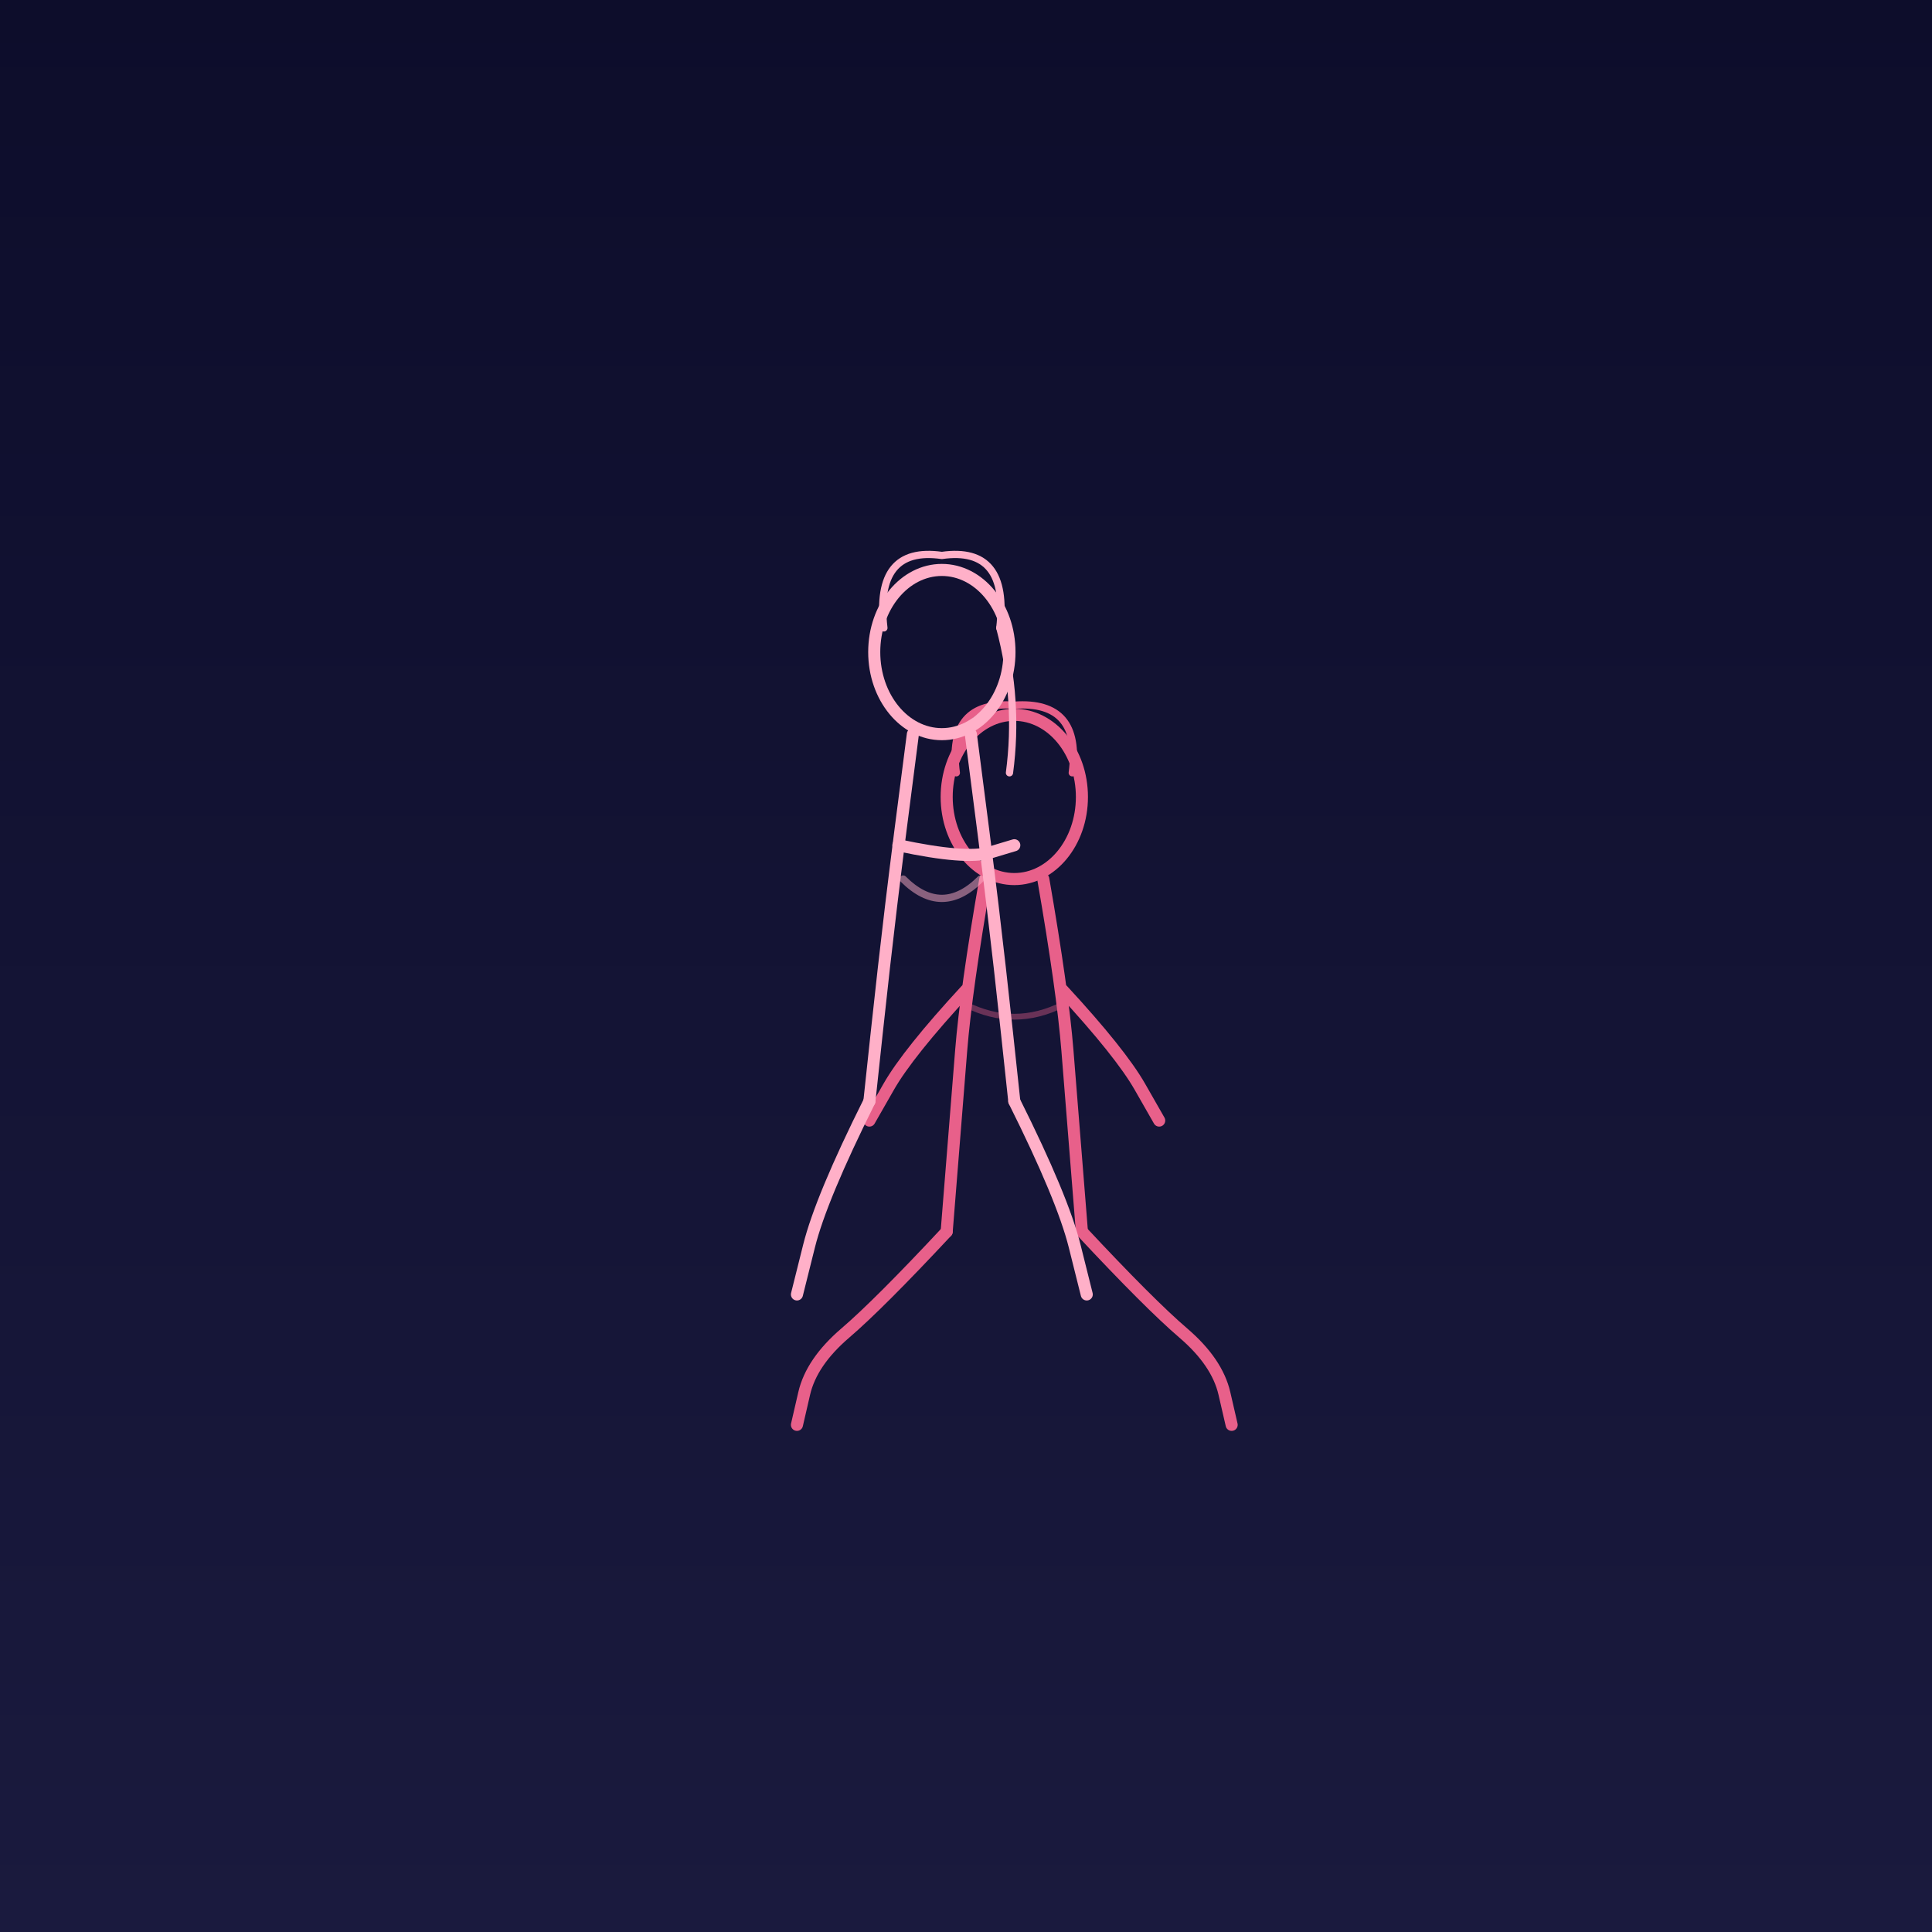
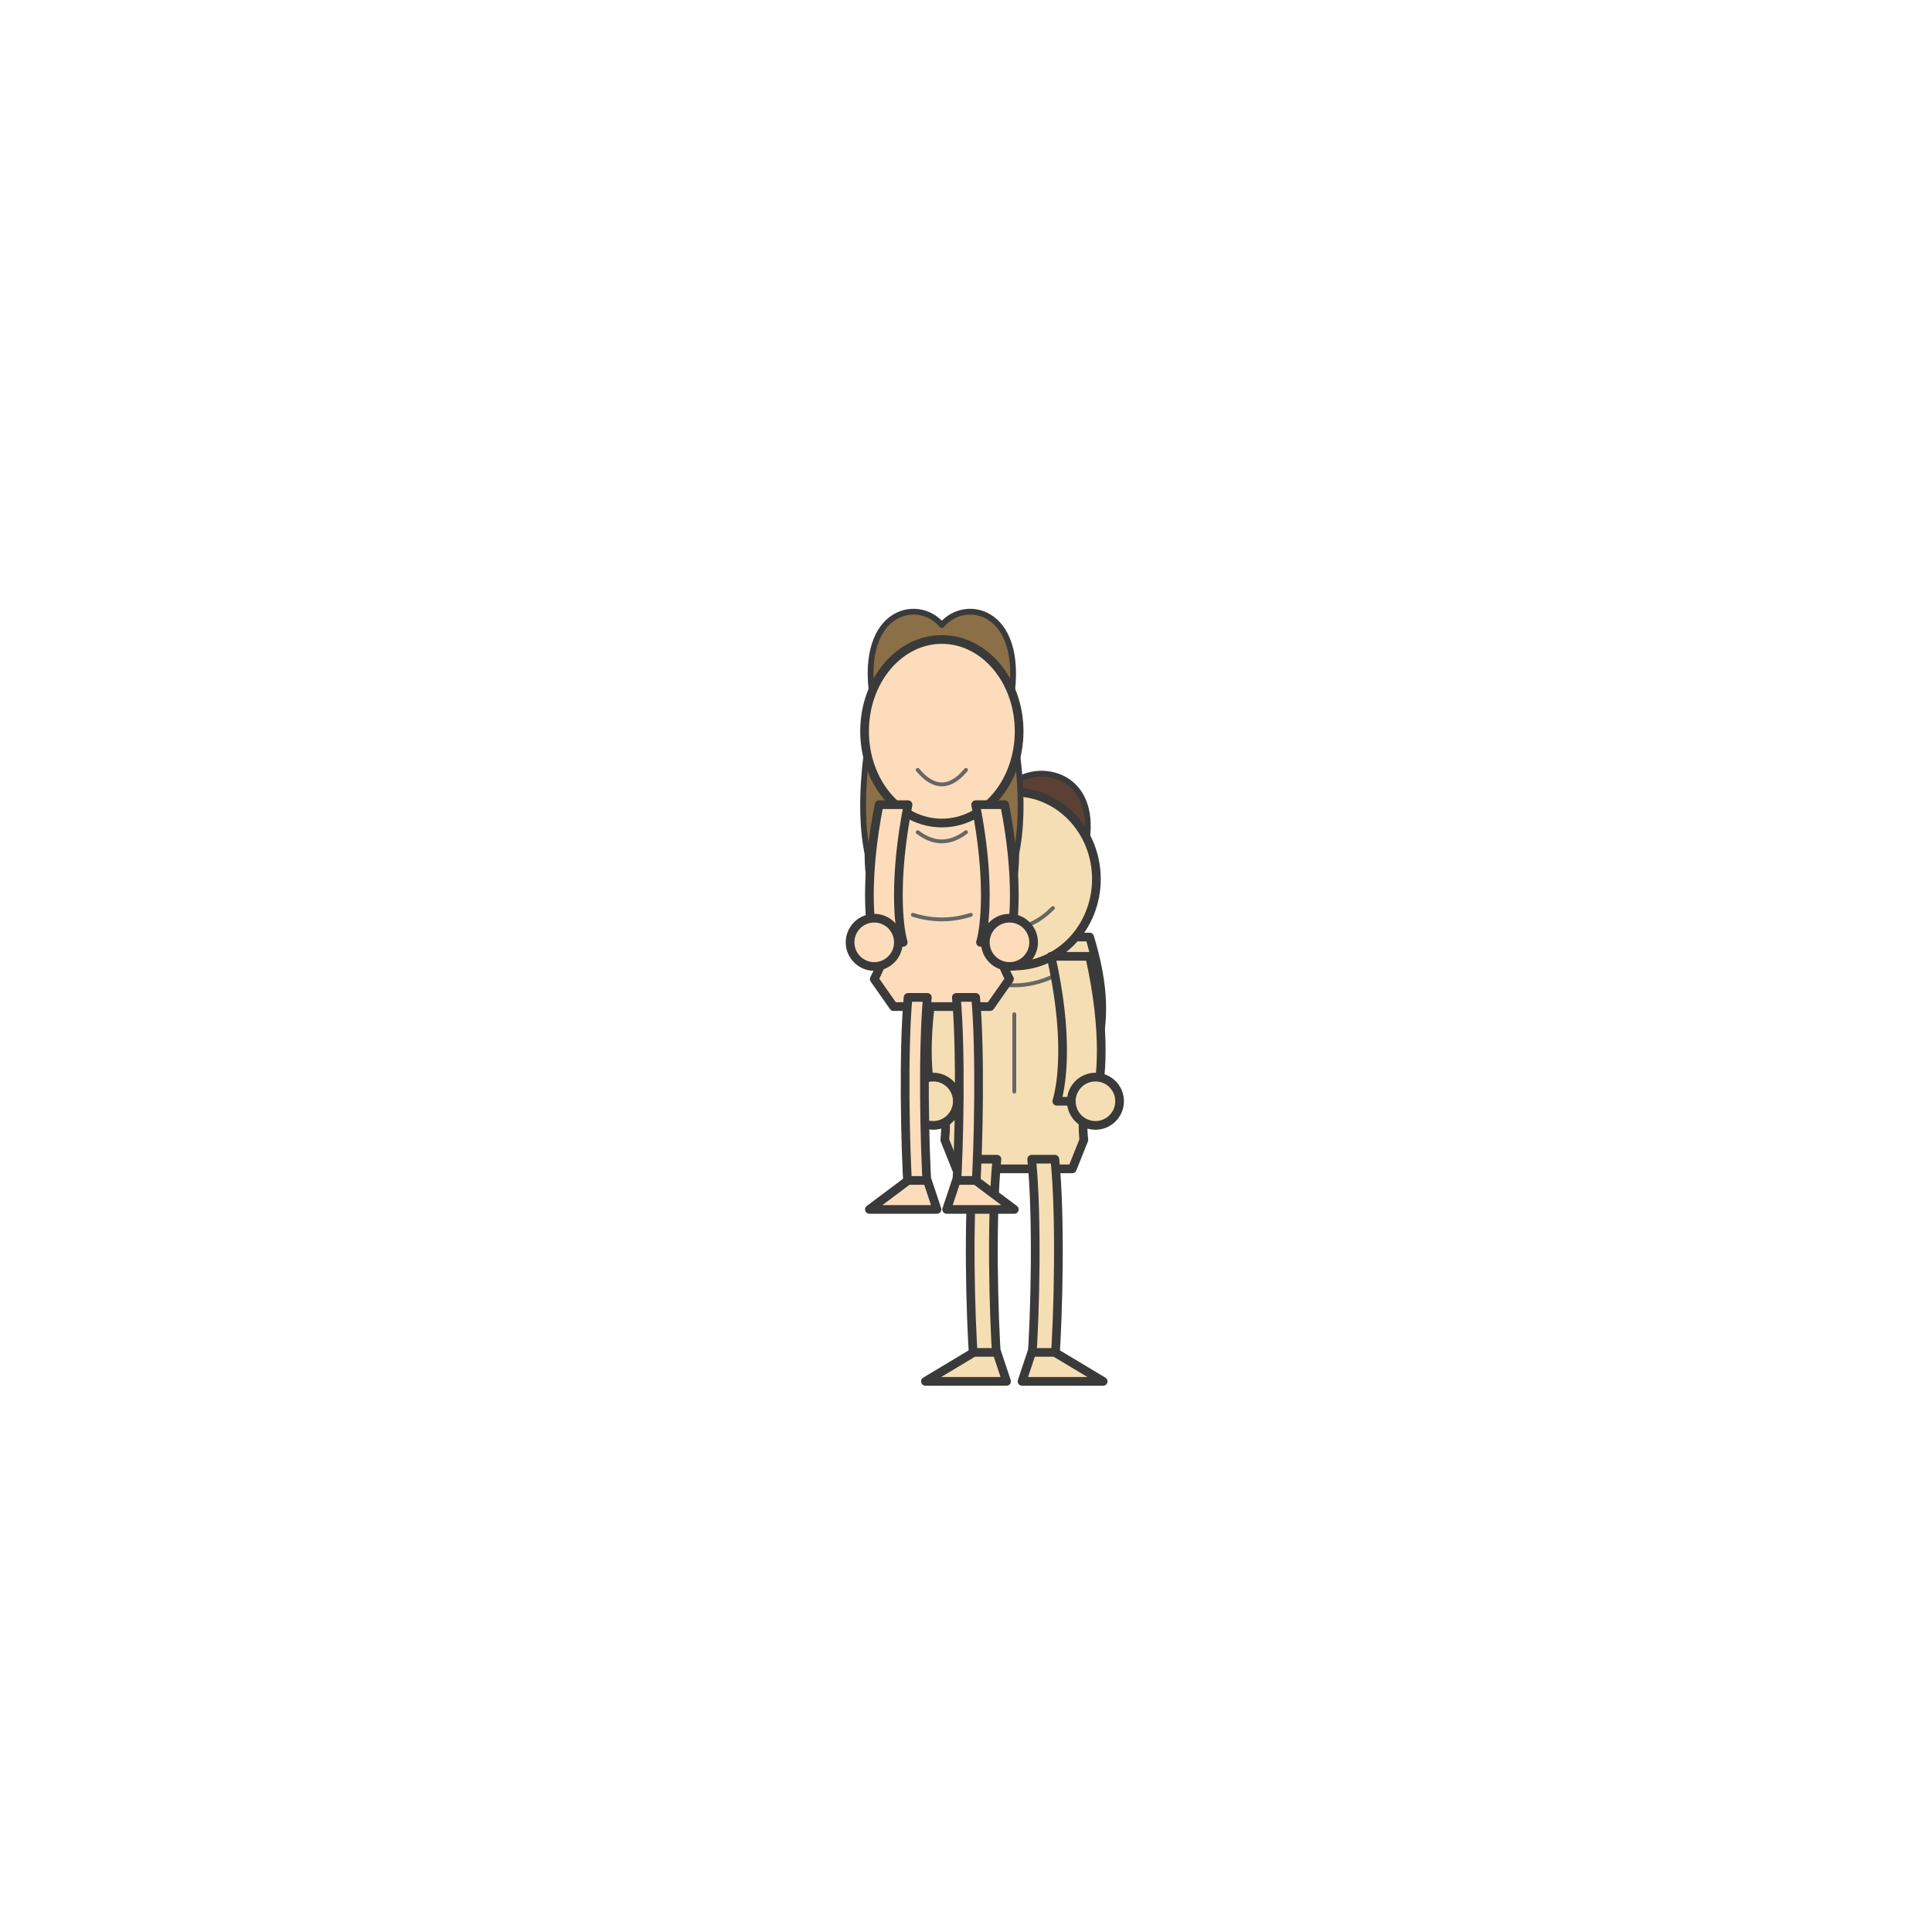
<svg xmlns="http://www.w3.org/2000/svg" viewBox="0 0 400 400" width="400" height="400">
-   <defs>
-     <linearGradient id="bg" x1="0" y1="0" x2="0" y2="1">
-       <stop offset="0%" stop-color="#0d0d2b" />
-       <stop offset="100%" stop-color="#1a1a3e" />
-     </linearGradient>
-   </defs>
-   <rect width="400" height="400" fill="url(#bg)" />
-   <ellipse cx="210" cy="165" rx="14" ry="17" fill="none" stroke="#E8608A" stroke-width="2.5" stroke-linecap="round" />
-   <path d="M198,160 Q196,145 210,146 Q224,145 222,160" fill="none" stroke="#E8608A" stroke-width="1.5" stroke-linecap="round" stroke-linejoin="round" opacity="1" />
-   <path d="M204,182 Q200,205 199.0,217.5 Q198,230 197.0,242.5 L196,255" fill="none" stroke="#E8608A" stroke-width="2.5" stroke-linecap="round" stroke-linejoin="round" opacity="1" />
-   <path d="M216,182 Q220,205 221.0,217.5 Q222,230 223.0,242.5 L224,255" fill="none" stroke="#E8608A" stroke-width="2.5" stroke-linecap="round" stroke-linejoin="round" opacity="1" />
-   <path d="M200,208 Q210,213 220,208" fill="none" stroke="#E8608A" stroke-width="1.2" stroke-linecap="round" stroke-linejoin="round" opacity="0.4" />
-   <path d="M196,255 Q182,270 175.0,276.0 Q168,282 166.5,288.5 L165,295" fill="none" stroke="#E8608A" stroke-width="2.5" stroke-linecap="round" stroke-linejoin="round" opacity="1" />
-   <path d="M224,255 Q238,270 245.0,276.0 Q252,282 253.5,288.5 L255,295" fill="none" stroke="#E8608A" stroke-width="2.5" stroke-linecap="round" stroke-linejoin="round" opacity="1" />
-   <path d="M200,205 Q188,218 184.0,225.0 L180,232" fill="none" stroke="#E8608A" stroke-width="2.5" stroke-linecap="round" stroke-linejoin="round" opacity="1" />
-   <path d="M220,205 Q232,218 236.0,225.0 L240,232" fill="none" stroke="#E8608A" stroke-width="2.5" stroke-linecap="round" stroke-linejoin="round" opacity="1" />
-   <ellipse cx="195" cy="135" rx="14" ry="17" fill="none" stroke="#FFB0C8" stroke-width="2.5" stroke-linecap="round" />
-   <path d="M183,130 Q181,113 195,115 Q209,113 207,130" fill="none" stroke="#FFB0C8" stroke-width="1.5" stroke-linecap="round" stroke-linejoin="round" opacity="1" />
-   <path d="M207,130 Q211,145 209,160" fill="none" stroke="#FFB0C8" stroke-width="1.5" stroke-linecap="round" stroke-linejoin="round" opacity="1" />
-   <path d="M189,152 Q186,175 184.5,187.5 Q183,200 181.5,214.0 L180,228" fill="none" stroke="#FFB0C8" stroke-width="2.5" stroke-linecap="round" stroke-linejoin="round" opacity="1" />
-   <path d="M201,152 Q204,175 205.5,187.5 Q207,200 208.5,214.0 L210,228" fill="none" stroke="#FFB0C8" stroke-width="2.5" stroke-linecap="round" stroke-linejoin="round" opacity="1" />
-   <path d="M187,182 Q195,190 203,182" fill="none" stroke="#FFB0C8" stroke-width="1.5" stroke-linecap="round" stroke-linejoin="round" opacity="0.5" />
-   <path d="M180,228 Q170,248 167.5,258.0 L165,268" fill="none" stroke="#FFB0C8" stroke-width="2.5" stroke-linecap="round" stroke-linejoin="round" opacity="1" />
-   <path d="M210,228 Q220,248 222.5,258.0 L225,268" fill="none" stroke="#FFB0C8" stroke-width="2.5" stroke-linecap="round" stroke-linejoin="round" opacity="1" />
-   <path d="M186,175 Q200,178 205.0,176.5 L210,175" fill="none" stroke="#FFB0C8" stroke-width="2.5" stroke-linecap="round" stroke-linejoin="round" opacity="1" />
+   <rect width="400" height="400" fill="#FFFFFF" />
+   <path d="M194.4,194.0 C192.0,202.0 190.8,210 193.2,218.0 C195.6,226.0 196.08,232.0 195.6,236.0 L198.0,242.0 L222.0,242.0 L224.4,236.0 C223.92,232.0 224.4,226.0 226.8,218.0 C229.2,210 228.0,202.0 225.6,194.0 Z" fill="#F5DEB3" stroke="#3a3a3a" stroke-width="1.8" stroke-linecap="round" stroke-linejoin="round" />
+   <path d="M201.6,202.0 Q210,206.0 218.4,202.0" fill="none" stroke="#666666" stroke-width="0.8" stroke-linecap="round" />
+   <path d="M210,210 L210,226.0" fill="none" stroke="#666666" stroke-width="0.8" stroke-linecap="round" />
+   <path d="M206.4,194.0 L207.12,188.0 L212.88,188.0 L213.6,194.0 Z" fill="#F5DEB3" stroke="#3a3a3a" stroke-width="1.8" stroke-linecap="round" stroke-linejoin="round" />
+   <path d="M195,174.0 C193,160.0 205,158.0 210,162.0 C215,158.0 227,160.0 225,174.0 C223,170.0 215,166.0 210,168.0 C205,166.0 197,170.0 195,174.0 Z" fill="#5C4033" stroke="#3a3a3a" stroke-width="1.2" stroke-linecap="round" stroke-linejoin="round" />
+   <ellipse cx="210" cy="182.0" rx="17" ry="18" fill="#F5DEB3" stroke="#3a3a3a" stroke-width="1.8" />
+   <path d="M202,188.0 Q210,196.0 218,188.0" fill="none" stroke="#666666" stroke-width="0.8" stroke-linecap="round" />
+   <path d="M201.6,240.0 C200.4,252.0 200.88,272.0 201.6,282.0 L206.4,282.0 C205.68,272.0 205.2,252.0 206.4,240.0 Z" fill="#F5DEB3" stroke="#3a3a3a" stroke-width="1.8" stroke-linecap="round" stroke-linejoin="round" />
+   <path d="M213.6,240.0 C214.8,252.0 214.32,272.0 213.6,282.0 L218.4,282.0 C219.12,272.0 219.6,252.0 218.4,240.0 Z" fill="#F5DEB3" stroke="#3a3a3a" stroke-width="1.8" stroke-linecap="round" stroke-linejoin="round" />
+   <path d="M201.6,280.0 L191.6,286.0 L208.4,286.0 L206.4,280.0 Z" fill="#F5DEB3" stroke="#3a3a3a" stroke-width="1.8" stroke-linecap="round" stroke-linejoin="round" />
+   <path d="M213.6,280.0 L211.6,286.0 L228.4,286.0 L218.4,280.0 Z" fill="#F5DEB3" stroke="#3a3a3a" stroke-width="1.8" stroke-linecap="round" stroke-linejoin="round" />
+   <path d="M194.4,198.0 C190.8,214.0 192.0,224.0 193.2,228.0 L201.2,228.0 C200.0,224.0 198.8,214.0 202.4,198.0 Z" fill="#F5DEB3" stroke="#3a3a3a" stroke-width="1.8" stroke-linecap="round" stroke-linejoin="round" />
+   <path d="M217.6,198.0 C221.2,214.0 220.0,224.0 218.8,228.0 L226.8,228.0 C228.0,224.0 229.2,214.0 225.6,198.0 Z" fill="#F5DEB3" stroke="#3a3a3a" stroke-width="1.8" stroke-linecap="round" stroke-linejoin="round" />
+   <ellipse cx="193.2" cy="228.0" rx="5" ry="5" fill="#F5DEB3" stroke="#3a3a3a" stroke-width="1.8" />
+   <ellipse cx="226.8" cy="228.0" rx="5" ry="5" fill="#F5DEB3" stroke="#3a3a3a" stroke-width="1.8" />
+   <path d="M182.0,162.8 C180.0,170.4 179.0,178 181.0,185.6 C185.0,191.3 184.0,197.0 181.0,202.7 L185.0,208.4 L205.0,208.4 L209.0,202.7 C206.0,197.0 205.0,191.3 209.0,185.6 C211.0,178 210.0,170.4 208.0,162.8 Z" fill="#FDDCBC" stroke="#3a3a3a" stroke-width="1.8" stroke-linecap="round" stroke-linejoin="round" />
+   <path d="M190.0,172.3 Q195,176.1 200.0,172.3" fill="none" stroke="#666666" stroke-width="0.8" stroke-linecap="round" />
+   <path d="M189.0,189.4 Q195,191.3 201.0,189.4" fill="none" stroke="#666666" stroke-width="0.8" stroke-linecap="round" />
+   <path d="M192.0,162.8 L192.6,157.1 L197.4,157.1 L198.0,162.8 Z" fill="#FDDCBC" stroke="#3a3a3a" stroke-width="1.8" stroke-linecap="round" stroke-linejoin="round" />
+   <path d="M181,146.4 C177,126.4 190,123.4 195,129.4 C200,123.4 213,126.4 209,146.4 C211,156.4 213,171.4 209,181.4 L205,176.4 C203,166.4 205,156.4 207,149.4 L183,149.4 C185,156.4 187,166.4 185,176.4 L181,181.4 C177,171.4 179,156.4 181,146.4 Z" fill="#8B6F47" stroke="#3a3a3a" stroke-width="1.2" stroke-linecap="round" stroke-linejoin="round" />
+   <ellipse cx="195" cy="151.4" rx="16" ry="19" fill="#FDDCBC" stroke="#3a3a3a" stroke-width="1.8" />
+   <path d="M190,159.4 Q195,165.4 200,159.4" fill="none" stroke="#666666" stroke-width="0.8" stroke-linecap="round" />
+   <path d="M188.0,206.5 C187.0,217.4 187.4,237.4 188.0,246.4 L192.0,246.4 C191.4,237.4 191.0,217.4 192.0,206.5 Z" fill="#FDDCBC" stroke="#3a3a3a" stroke-width="1.8" stroke-linecap="round" stroke-linejoin="round" />
+   <path d="M198.0,206.5 C199.0,217.4 198.6,237.4 198.0,246.4 L202.0,246.4 C202.6,237.4 203.0,217.4 202.0,206.5 Z" fill="#FDDCBC" stroke="#3a3a3a" stroke-width="1.8" stroke-linecap="round" stroke-linejoin="round" />
+   <path d="M188.0,244.4 L180.0,250.4 L194.0,250.4 L192.0,244.4 Z" fill="#FDDCBC" stroke="#3a3a3a" stroke-width="1.8" stroke-linecap="round" stroke-linejoin="round" />
+   <path d="M198.0,244.4 L196.0,250.4 L210.0,250.4 L202.0,244.4 Z" fill="#FDDCBC" stroke="#3a3a3a" stroke-width="1.8" stroke-linecap="round" stroke-linejoin="round" />
+   <path d="M182.0,166.6 C179.0,181.8 180.0,191.8 181.0,195.1 L187.0,195.1 C186.0,191.8 185.0,181.8 188.0,166.6 Z" fill="#FDDCBC" stroke="#3a3a3a" stroke-width="1.8" stroke-linecap="round" stroke-linejoin="round" />
+   <path d="M202.0,166.6 C205.0,181.8 204.0,191.8 203.0,195.1 L209.0,195.1 C210.0,191.8 211.0,181.8 208.0,166.6 Z" fill="#FDDCBC" stroke="#3a3a3a" stroke-width="1.8" stroke-linecap="round" stroke-linejoin="round" />
+   <ellipse cx="181.0" cy="195.1" rx="5" ry="5" fill="#FDDCBC" stroke="#3a3a3a" stroke-width="1.8" />
+   <ellipse cx="209.0" cy="195.1" rx="5" ry="5" fill="#FDDCBC" stroke="#3a3a3a" stroke-width="1.8" />
</svg>
